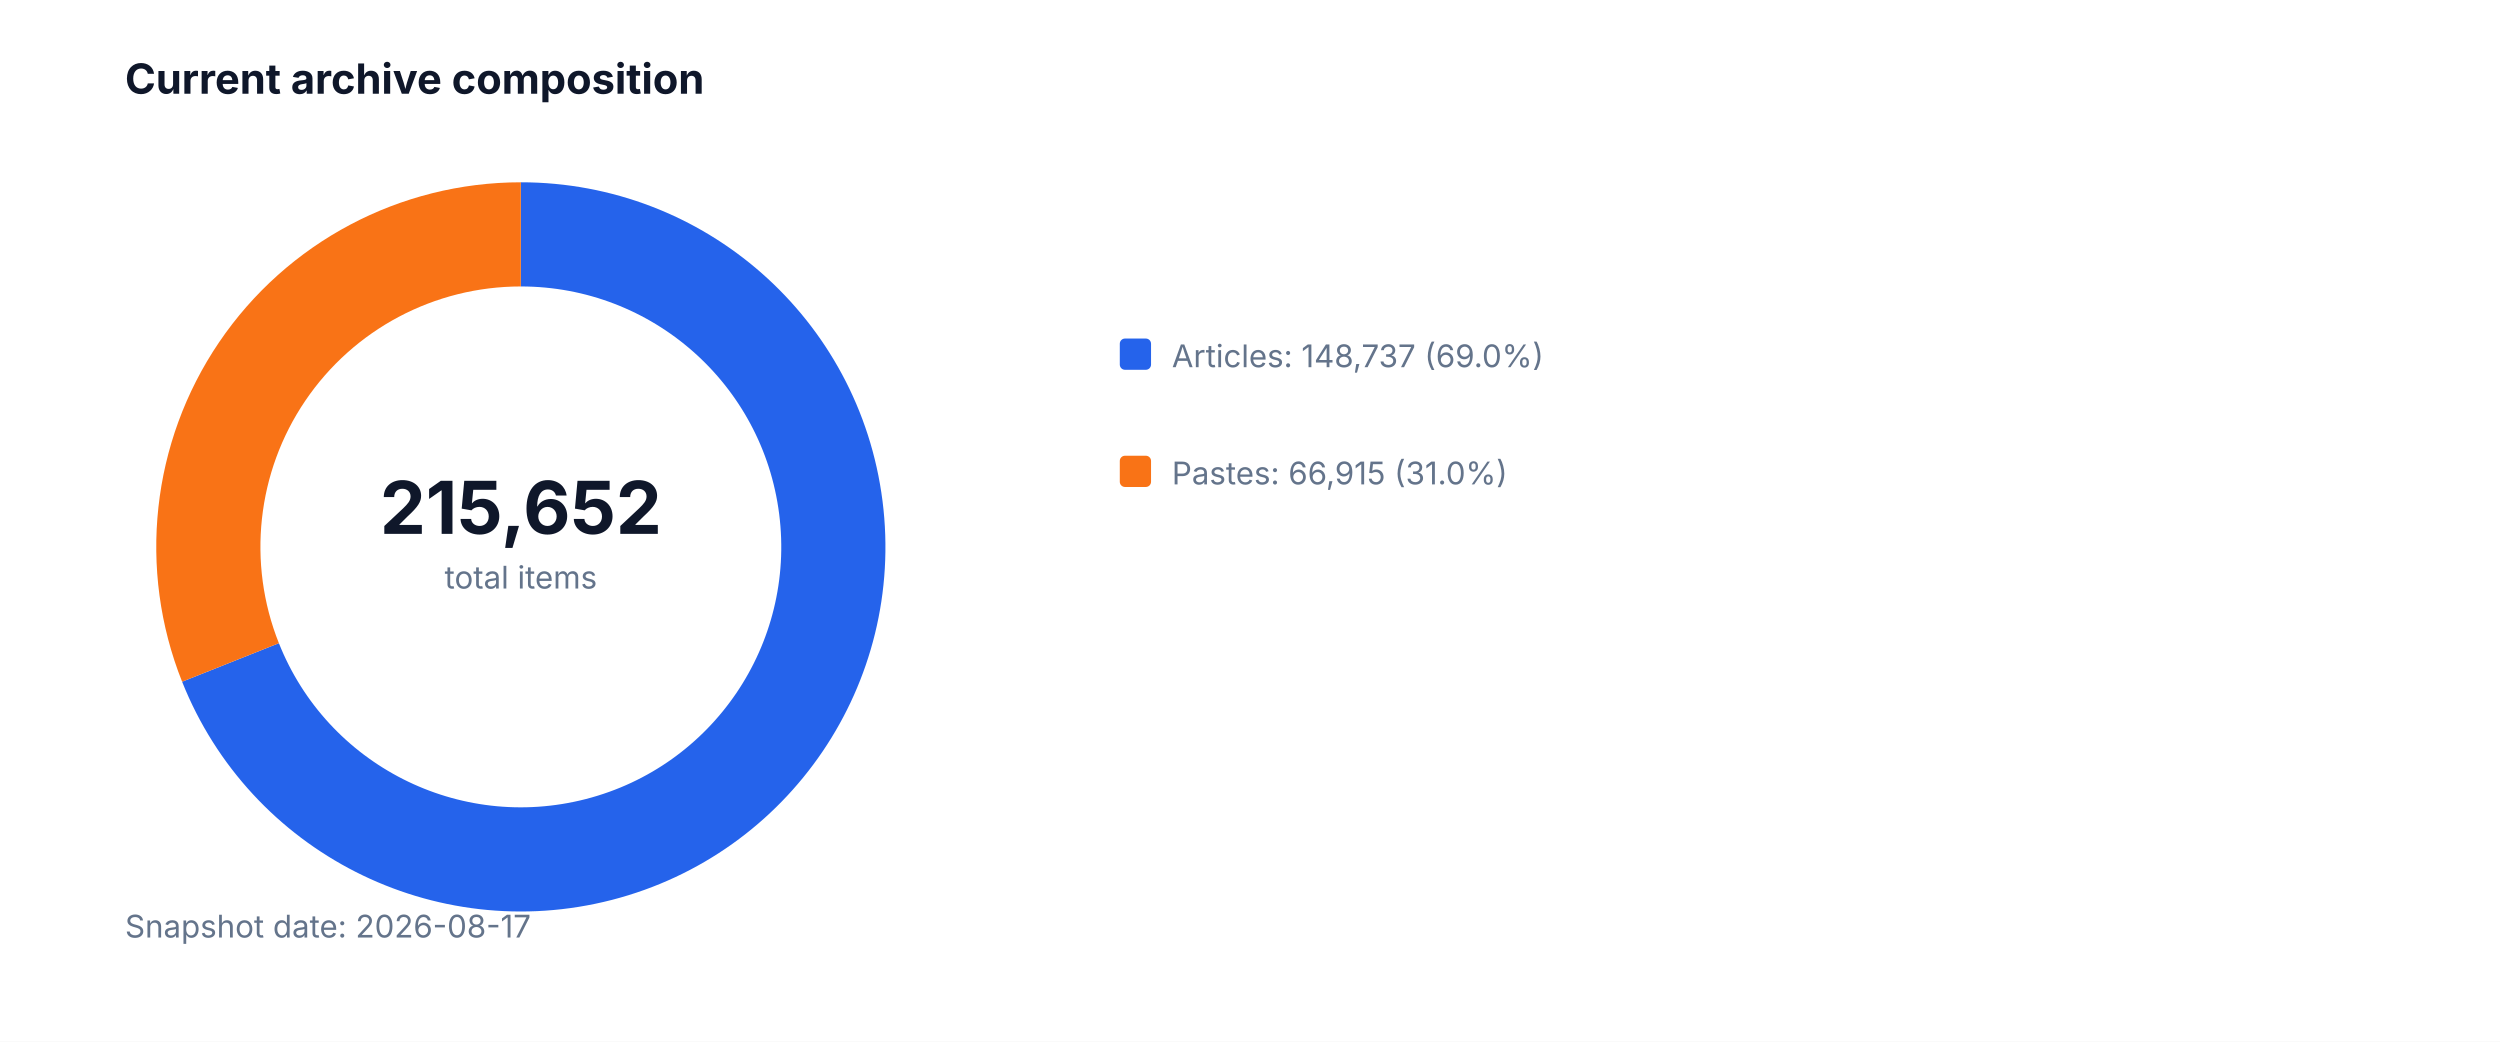
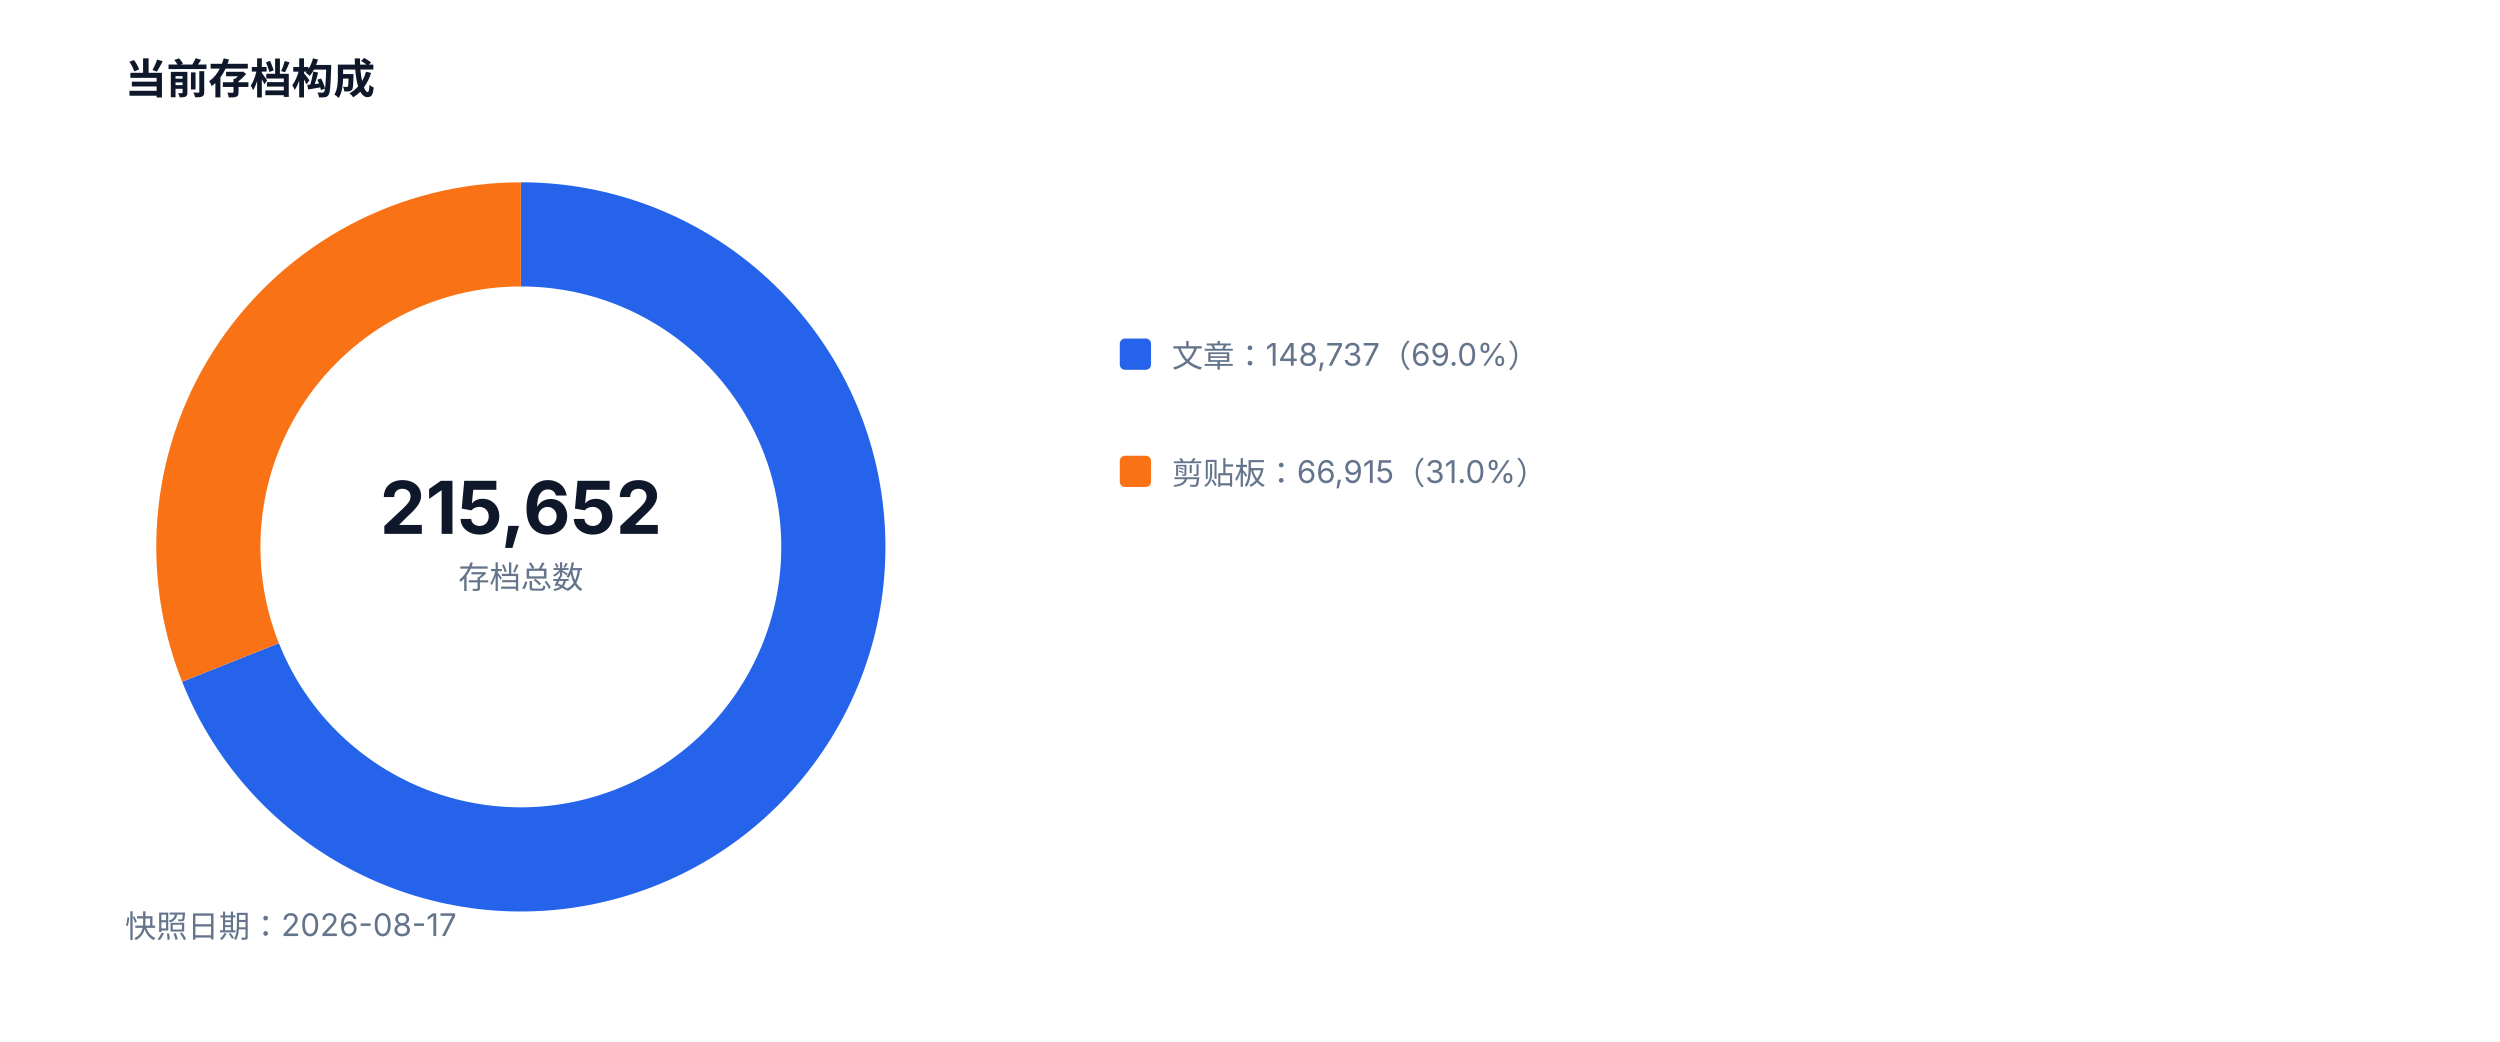
<svg xmlns="http://www.w3.org/2000/svg" width="960" height="400" viewBox="0 0 960 400" role="img">
  <style>text{font-family:-apple-system,BlinkMacSystemFont,'Segoe UI',sans-serif;fill:#334155}.muted{fill:#64748b;font-size:12px}.value{fill:#0f172a;font-size:28px;font-weight:700}.title{fill:#0f172a;font-size:16px;font-weight:700}</style>
  <rect width="100%" height="100%" fill="#ffffff" />
-   <text x="48" y="36" class="title">Current archive composition</text>
+   <text x="48" y="36" class="title">当前存档构成</text>
  <path d="M 200 90 A 120 120 0 1 1 88.51 254.38" fill="none" stroke="#2563eb" stroke-width="40" />
  <path d="M 88.51 254.38 A 120 120 0 0 1 200 90" fill="none" stroke="#f97316" stroke-width="40" />
  <text x="200" y="205" text-anchor="middle" class="value">215,652</text>
-   <text x="200" y="226" text-anchor="middle" class="muted">total items</text>
+   <text x="200" y="226" text-anchor="middle" class="muted">存档总数</text>
  <rect x="430" y="130" width="12" height="12" fill="#2563eb" rx="2" />
-   <text x="450" y="141" class="muted">Articles: 148,737 (69.0%)</text>
+   <text x="450" y="141" class="muted">文章：148,737（69.0%）</text>
  <rect x="430" y="175" width="12" height="12" fill="#f97316" rx="2" />
-   <text x="450" y="186" class="muted">Pastes: 66,915 (31.0%)</text>
-   <text x="48" y="360" class="muted">Snapshot date: 2026-08-17</text>
+   <text x="450" y="186" class="muted">剪贴板：66,915（31.0%）</text>
+   <text x="48" y="360" class="muted">快照日期：2026-08-17</text>
</svg>
